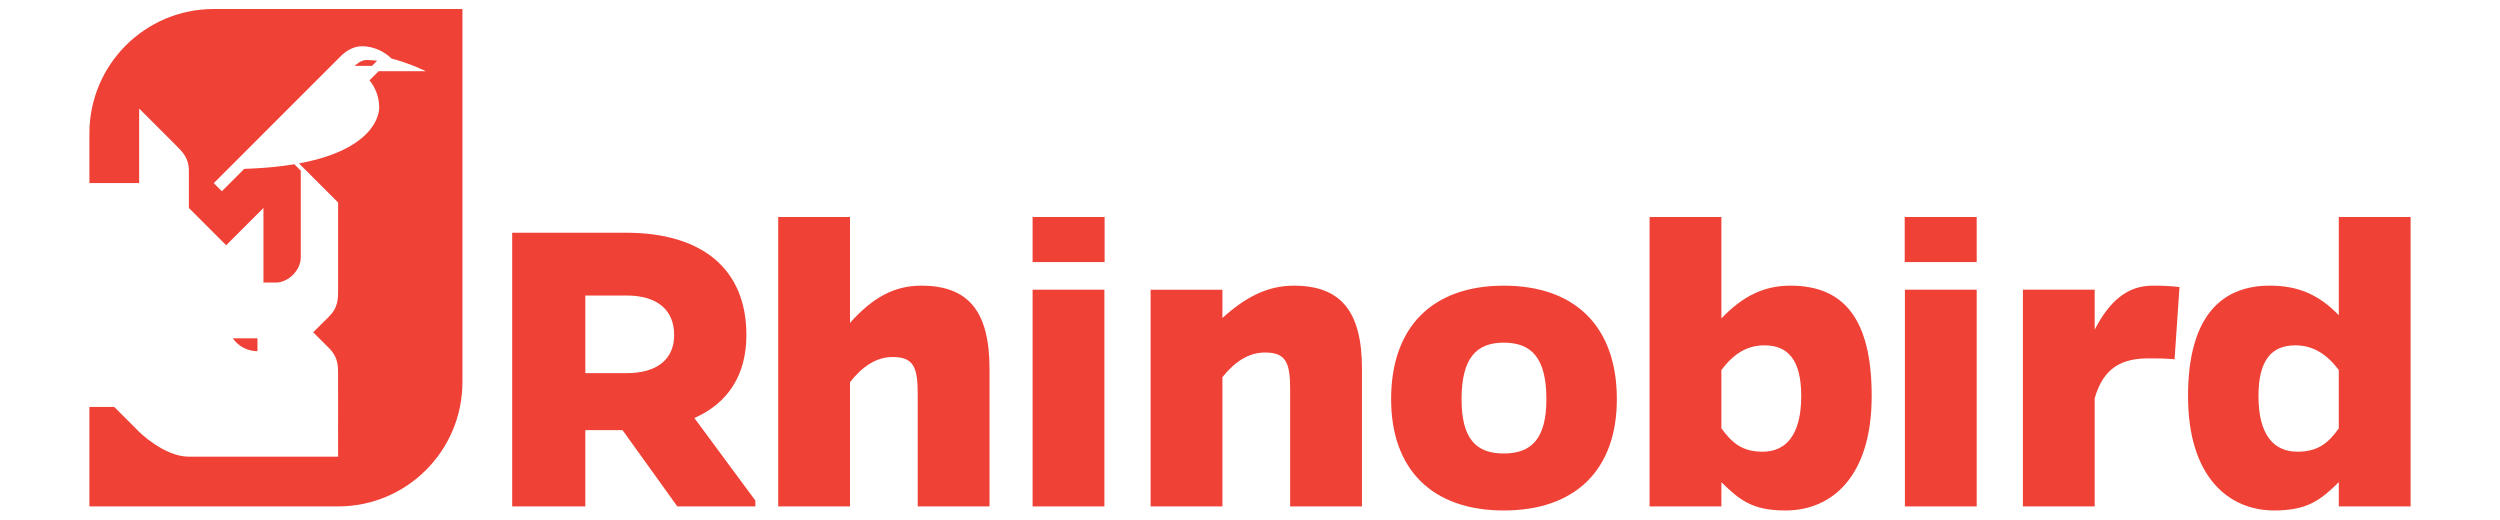
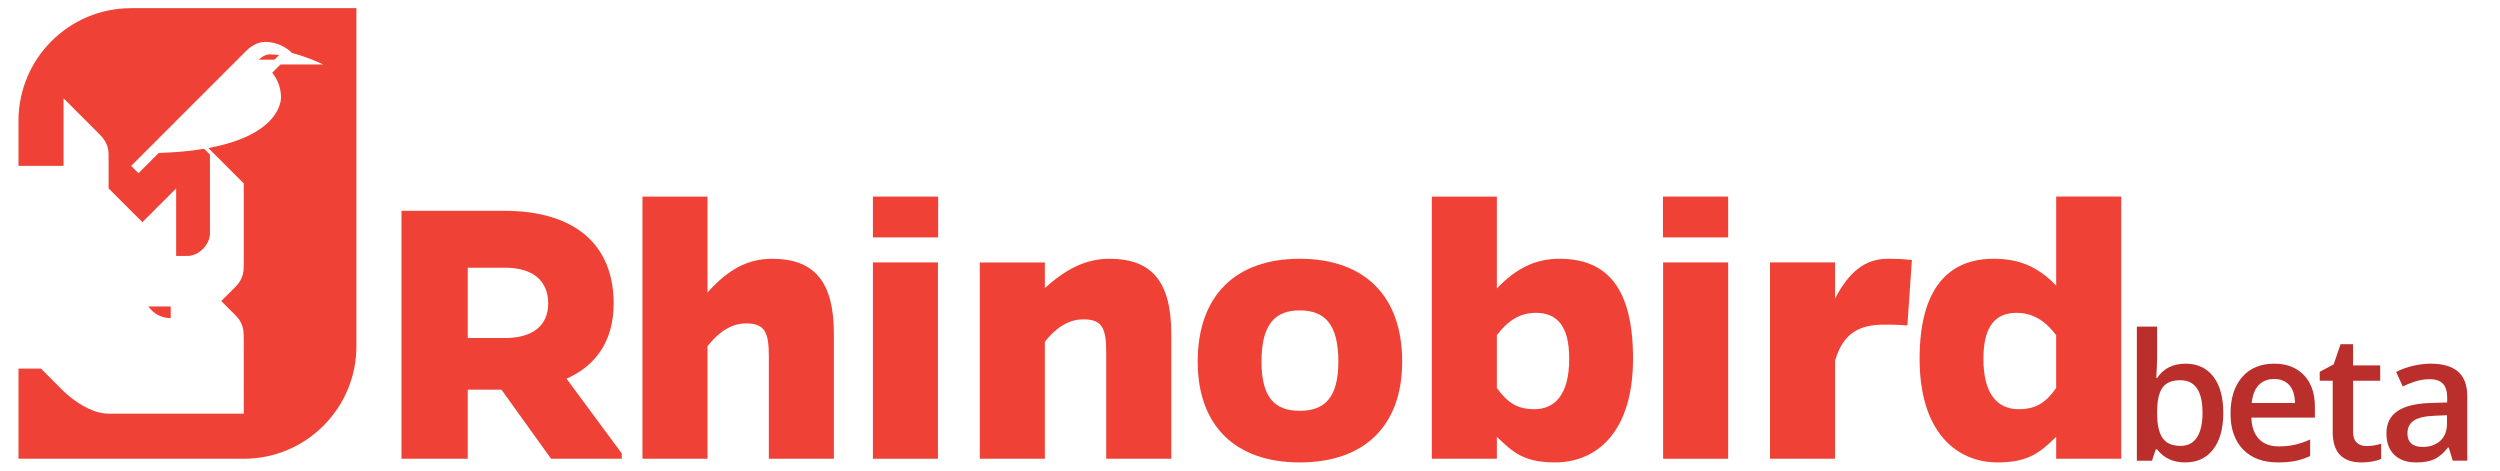
- <svg xmlns="http://www.w3.org/2000/svg" version="1.1" id="Layer_1" x="0px" y="0px" width="154px" height="32px" viewBox="0 0 154 32" enable-background="new 0 0 154 32" xml:space="preserve">
+ <svg xmlns="http://www.w3.org/2000/svg" version="1.1" id="Layer_1" x="0px" y="0px" width="170px" height="32px" viewBox="0 0 170 32" enable-background="new 0 0 170 32" xml:space="preserve">
  <g>
    <g>
-       <path fill="#EF4135" d="M15.859,20.841h-1.518c0.335,0.479,0.89,0.792,1.518,0.792V20.841z" />
-       <path fill="#EF4135" d="M13.167,0.555c-4.23,0-7.66,3.43-7.66,7.66v3.063h3.064V8.847V6.683c0,0,1.92,1.921,2.297,2.297    c0.376,0.376,0.767,0.763,0.767,1.533c0,0.771,0,2.297,0,2.297l2.297,2.297l2.297-2.296l0,0l0,0v4.594c0.09,0,0.303,0,0.766,0    c0.771,0,1.532-0.768,1.532-1.536c0-0.767,0-5.352,0-5.356l-0.396-0.396c-0.024,0.003-0.05,0.007-0.073,0.011    c-0.058,0.009-0.116,0.019-0.173,0.027c-0.136,0.021-0.275,0.041-0.417,0.06c-0.054,0.006-0.109,0.013-0.164,0.02    c-0.123,0.015-0.247,0.028-0.375,0.042c-0.06,0.007-0.119,0.013-0.18,0.019c-0.16,0.015-0.325,0.029-0.494,0.042    c-0.062,0.004-0.127,0.009-0.191,0.013c-0.147,0.01-0.297,0.019-0.452,0.026c-0.056,0.003-0.113,0.006-0.17,0.009    c-0.13,0.005-0.262,0.01-0.396,0.015l-1.379,1.379l-0.499-0.498l0.866-0.866l0,0l2.134-2.134l0.375-0.376l1.731-1.73l1.485-1.485    l0,0l0,0l1.257-1.256c0.012-0.013,0.03-0.031,0.056-0.054c0.174-0.159,0.644-0.533,1.209-0.533l0,0c0.852,0,1.452,0.423,1.7,0.635    c0.082,0.07,0.126,0.118,0.126,0.118l-0.001,0c1.137,0.298,2.121,0.783,2.121,0.783h-2.903l0,0l-0.562,0.563    c0.137,0.169,0.336,0.458,0.466,0.849c0.056,0.169,0.097,0.36,0.117,0.566l0.001-0.001c0.008,0.078,0.013,0.157,0.013,0.24    c0,0.021-0.001,0.044-0.003,0.067c0,0.005,0,0.011,0,0.017c-0.001,0.007-0.001,0.014-0.002,0.021    c-0.001,0.012-0.002,0.023-0.003,0.035c-0.001,0.009-0.002,0.02-0.003,0.029c-0.001,0.007-0.002,0.014-0.003,0.021    c0,0.003,0,0.005,0,0.007c-0.002,0.007-0.002,0.015-0.004,0.022c-0.001,0.01-0.003,0.021-0.005,0.031    c-0.002,0.015-0.004,0.03-0.008,0.045c-0.001,0.007-0.002,0.014-0.004,0.021c-0.001,0.007-0.002,0.014-0.004,0.021    C23.315,6.958,23.311,6.979,23.305,7c-0.002,0.008-0.004,0.016-0.006,0.025c0,0.002-0.001,0.005-0.002,0.008    c-0.01,0.036-0.021,0.074-0.034,0.112c-0.004,0.011-0.007,0.022-0.011,0.034c-0.005,0.015-0.01,0.029-0.015,0.043    c-0.003,0.009-0.007,0.019-0.01,0.027c-0.004,0.01-0.008,0.02-0.011,0.029c-0.003,0.007-0.007,0.016-0.01,0.023    C23.203,7.31,23.2,7.318,23.197,7.325c-0.005,0.012-0.01,0.024-0.015,0.035c-0.009,0.021-0.019,0.042-0.029,0.063    c-0.004,0.008-0.008,0.017-0.011,0.025c-0.004,0.007-0.008,0.014-0.012,0.021c-0.012,0.025-0.024,0.05-0.039,0.075    c-0.005,0.01-0.01,0.021-0.016,0.031c-0.004,0.007-0.007,0.014-0.012,0.021c-0.012,0.022-0.026,0.046-0.041,0.069    c-0.005,0.009-0.01,0.018-0.016,0.027C23,7.703,22.993,7.713,22.985,7.724c-0.009,0.014-0.018,0.028-0.027,0.042    c-0.023,0.035-0.047,0.069-0.072,0.104c-0.009,0.013-0.018,0.026-0.027,0.039c-0.005,0.006-0.01,0.013-0.015,0.019    c-0.006,0.008-0.012,0.015-0.018,0.022c-0.022,0.03-0.046,0.059-0.071,0.089c-0.012,0.015-0.026,0.03-0.039,0.045    c-0.023,0.027-0.048,0.054-0.073,0.081c-0.009,0.01-0.017,0.021-0.027,0.03c-0.01,0.012-0.021,0.023-0.032,0.035    c-0.019,0.02-0.039,0.039-0.059,0.058C22.511,8.298,22.5,8.31,22.489,8.321c-0.015,0.013-0.028,0.026-0.042,0.04    c-0.016,0.015-0.033,0.03-0.051,0.045c-0.003,0.003-0.007,0.007-0.011,0.01c-0.009,0.008-0.017,0.016-0.027,0.024    c-0.024,0.022-0.051,0.043-0.076,0.066c-0.019,0.015-0.036,0.03-0.056,0.045c-0.053,0.044-0.109,0.087-0.168,0.131    c-0.021,0.015-0.042,0.029-0.063,0.044c-0.035,0.025-0.07,0.05-0.106,0.075c-0.013,0.009-0.027,0.019-0.042,0.027    c-0.021,0.015-0.042,0.029-0.065,0.043c-0.024,0.016-0.051,0.032-0.076,0.047c-0.017,0.011-0.036,0.022-0.055,0.034    c-0.025,0.015-0.051,0.03-0.076,0.046c-0.023,0.013-0.047,0.026-0.072,0.04c-0.018,0.01-0.035,0.02-0.053,0.03    c-0.041,0.022-0.083,0.044-0.125,0.067c-0.025,0.013-0.05,0.026-0.077,0.04c-0.003,0.001-0.007,0.003-0.011,0.005    c-0.079,0.041-0.163,0.081-0.249,0.12c-0.028,0.012-0.056,0.024-0.083,0.037c-0.05,0.022-0.099,0.043-0.15,0.064    c-0.011,0.004-0.023,0.01-0.037,0.015C20.709,9.42,20.7,9.424,20.69,9.427c-0.033,0.014-0.067,0.028-0.102,0.041    c-0.03,0.012-0.062,0.024-0.093,0.037c-0.023,0.009-0.045,0.017-0.069,0.025c-0.046,0.017-0.09,0.034-0.138,0.05    c-0.024,0.009-0.052,0.018-0.077,0.026s-0.051,0.017-0.076,0.026c-0.031,0.011-0.062,0.021-0.094,0.032l0.003-0.002    c-0.016,0.005-0.032,0.01-0.047,0.015c-0.077,0.025-0.156,0.049-0.237,0.073c-0.084,0.024-0.168,0.049-0.256,0.073    c-0.06,0.016-0.123,0.031-0.185,0.047c-0.074,0.019-0.148,0.037-0.225,0.055c-0.065,0.015-0.132,0.03-0.2,0.045    c-0.081,0.019-0.165,0.036-0.249,0.052c-0.066,0.013-0.13,0.026-0.197,0.039c-0.01,0.002-0.02,0.004-0.029,0.006l2.408,2.408    v0.337l0,0c0,0.32,0,4.535,0,5.042c0,0.533,0.003,1.081-0.543,1.628c-0.265,0.264-0.656,0.654-0.988,0.986l-0.002,0.003v0.001    V20.47v0.001c0.333,0.331,0.724,0.724,0.99,0.989c0.545,0.545,0.542,1.095,0.542,1.626c0,0.194,0,0.679,0,1.215c0,0,0,0,0.001,0    v0.384v0.765v0.383c-0.001,0-0.001,0-0.001,0c0,0.958,0.001,2.298,0.001,2.298h-0.004c0,0-0.22,0-0.588,0    c-1.819,0-7.327,0-8.601,0c-1.531,0-3.064-1.531-3.064-1.531l-1.532-1.533H5.507v6.128h15.32c4.229,0,7.659-3.429,7.659-7.659    V0.555H13.167z" />
-       <path fill="#EF4135" d="M23.232,3.742c-0.174-0.021-0.44-0.046-0.662-0.046c-0.36,0-0.722,0.361-0.722,0.361h1.069L23.232,3.742z" />
-       <path fill="#EF4135" d="M46.531,31.195h-4.808l-3.375-4.698h-2.292v4.698H31.55v-16.86h6.994c4.754,0,7.434,2.267,7.434,6.302    c0,2.461-1.133,4.202-3.206,5.113l3.759,5.086V31.195z M38.598,22.986c1.88,0,2.93-0.856,2.93-2.35    c0-1.549-1.049-2.432-2.93-2.432h-2.542v4.781H38.598z" />
-       <path fill="#EF4135" d="M52.359,19.891c1.408-1.575,2.735-2.294,4.394-2.294c2.848,0,4.201,1.521,4.201,5.114v8.484h-4.423V24.23    c0-1.632-0.274-2.238-1.546-2.238c-1.022,0-1.88,0.606-2.625,1.547v7.656h-4.423V13.367h4.423V19.891z" />
-       <path fill="#EF4135" d="M63.608,31.195v-13.35h4.422v13.35H63.608z" />
-       <path fill="#EF4135" d="M75.3,19.588c1.41-1.272,2.764-1.991,4.395-1.991c2.849,0,4.202,1.521,4.202,5.114v8.484h-4.424v-7.24    c0-1.632-0.274-2.24-1.546-2.24c-1.023,0-1.88,0.58-2.627,1.521v7.96h-4.422v-13.35H75.3V19.588z" />
-       <path fill="#EF4135" d="M99.598,24.589c0,4.368-2.573,6.856-6.967,6.856c-4.367,0-6.938-2.488-6.938-6.856    c0-4.477,2.57-6.992,6.938-6.992C97.024,17.597,99.598,20.112,99.598,24.589z M95.258,24.589c0-2.568-0.941-3.482-2.627-3.482    c-1.657,0-2.599,0.914-2.599,3.482c0,2.462,0.912,3.346,2.599,3.346C94.316,27.935,95.258,27.051,95.258,24.589z" />
-       <path fill="#EF4135" d="M106.037,19.614c1.325-1.381,2.626-2.018,4.256-2.018c3.261,0,5.003,2.018,5.003,6.799    c0,5.003-2.488,7.05-5.307,7.05c-2.073,0-2.847-0.664-3.952-1.742v1.492h-4.423V13.367h4.423V19.614z M106.037,26.387    c0.688,0.941,1.325,1.438,2.543,1.438c1.409,0,2.376-0.997,2.376-3.43c0-2.238-0.829-3.122-2.266-3.122    c-1.078,0-1.907,0.525-2.653,1.521V26.387z" />
-       <path fill="#EF4135" d="M117.342,31.195v-13.35h4.422v13.35H117.342z" />
-       <path fill="#EF4135" d="M129.033,20.306c0.913-1.77,2.019-2.709,3.566-2.709c0.47,0,0.912,0,1.658,0.085l-0.304,4.448    c-0.662-0.055-1.106-0.055-1.576-0.055c-1.629,0-2.792,0.523-3.345,2.46v6.66h-4.421v-13.35h4.421V20.306z" />
-       <path fill="#EF4135" d="M144.07,29.703c-1.104,1.078-1.908,1.742-3.979,1.742c-2.792,0-5.308-2.047-5.308-7.05    c0-4.781,1.962-6.799,5.03-6.799c1.631,0,2.957,0.47,4.257,1.824v-6.054h4.423v17.828h-4.423V29.703z M144.07,22.794    c-0.746-0.995-1.604-1.521-2.68-1.521c-1.438,0-2.268,0.884-2.268,3.122c0,2.433,0.968,3.43,2.404,3.43    c1.216,0,1.879-0.497,2.543-1.438V22.794z" />
-       <rect x="63.608" y="13.367" fill="#EF4135" width="4.436" height="2.777" />
-       <rect x="117.33" y="13.367" fill="#EF4135" width="4.434" height="2.777" />
+       <path fill="#EF4135" d="M11.609,20.841h-1.518c0.335,0.479,0.89,0.792,1.518,0.792V20.841z" />
+       <path fill="#EF4135" d="M8.917,0.555c-4.23,0-7.66,3.43-7.66,7.66v3.063h3.064V8.847V6.683c0,0,1.92,1.921,2.297,2.297    c0.376,0.376,0.767,0.763,0.767,1.533c0,0.771,0,2.297,0,2.297l2.297,2.297l2.297-2.296l0,0l0,0v4.594c0.09,0,0.303,0,0.766,0    c0.771,0,1.532-0.768,1.532-1.536c0-0.767,0-5.352,0-5.356l-0.396-0.396c-0.024,0.003-0.05,0.007-0.073,0.011    c-0.058,0.009-0.116,0.019-0.173,0.027c-0.136,0.021-0.275,0.041-0.417,0.06c-0.054,0.006-0.109,0.013-0.164,0.02    c-0.123,0.015-0.247,0.028-0.375,0.042c-0.06,0.007-0.119,0.013-0.18,0.019c-0.16,0.015-0.325,0.029-0.494,0.042    c-0.062,0.004-0.127,0.009-0.191,0.013c-0.147,0.01-0.297,0.019-0.452,0.026c-0.056,0.003-0.113,0.006-0.17,0.009    c-0.13,0.005-0.262,0.01-0.396,0.015l-1.379,1.379l-0.499-0.498l0.866-0.866l0,0l2.134-2.134l0.375-0.376l1.731-1.73l1.485-1.485    l0,0l0,0l1.257-1.256c0.012-0.013,0.03-0.031,0.056-0.054c0.174-0.159,0.644-0.533,1.209-0.533l0,0c0.852,0,1.452,0.423,1.7,0.635    c0.082,0.07,0.126,0.118,0.126,0.118l-0.001,0c1.137,0.298,2.121,0.783,2.121,0.783h-2.903l0,0l-0.562,0.563    c0.137,0.169,0.336,0.458,0.466,0.849c0.056,0.169,0.097,0.36,0.117,0.566l0.001-0.001c0.008,0.078,0.013,0.157,0.013,0.24    c0,0.021-0.001,0.044-0.003,0.067c0,0.005,0,0.011,0,0.017c-0.001,0.007-0.001,0.014-0.002,0.021    c-0.001,0.012-0.002,0.023-0.003,0.035c-0.001,0.009-0.002,0.02-0.003,0.029c-0.001,0.007-0.002,0.014-0.003,0.021    c0,0.003,0,0.005,0,0.007c-0.002,0.007-0.002,0.015-0.004,0.022c-0.001,0.01-0.003,0.021-0.005,0.031    c-0.002,0.015-0.004,0.03-0.008,0.045c-0.001,0.007-0.002,0.014-0.004,0.021c-0.001,0.007-0.002,0.014-0.004,0.021    C19.065,6.958,19.061,6.979,19.055,7c-0.002,0.008-0.004,0.016-0.006,0.025c0,0.002-0.001,0.005-0.002,0.008    c-0.01,0.036-0.021,0.074-0.034,0.112c-0.004,0.011-0.007,0.022-0.011,0.034c-0.005,0.015-0.01,0.029-0.015,0.043    c-0.003,0.009-0.007,0.019-0.01,0.027c-0.004,0.01-0.008,0.02-0.011,0.029c-0.003,0.007-0.007,0.016-0.01,0.023    c-0.003,0.008-0.006,0.016-0.009,0.023c-0.005,0.012-0.01,0.024-0.015,0.035c-0.009,0.021-0.019,0.042-0.029,0.063    c-0.004,0.008-0.008,0.017-0.011,0.025c-0.004,0.007-0.008,0.014-0.012,0.021c-0.012,0.025-0.024,0.05-0.039,0.075    c-0.005,0.01-0.01,0.021-0.016,0.031c-0.004,0.007-0.007,0.014-0.012,0.021c-0.012,0.022-0.026,0.046-0.041,0.069    c-0.005,0.009-0.01,0.018-0.016,0.027c-0.006,0.01-0.013,0.021-0.021,0.031c-0.009,0.014-0.018,0.028-0.027,0.042    c-0.023,0.035-0.047,0.069-0.072,0.104c-0.009,0.013-0.018,0.026-0.027,0.039c-0.005,0.006-0.01,0.013-0.015,0.019    c-0.006,0.008-0.012,0.015-0.018,0.022c-0.022,0.03-0.046,0.059-0.071,0.089c-0.012,0.015-0.026,0.03-0.039,0.045    c-0.023,0.027-0.048,0.054-0.073,0.081c-0.009,0.01-0.017,0.021-0.027,0.03c-0.01,0.012-0.021,0.023-0.032,0.035    c-0.019,0.02-0.039,0.039-0.059,0.058c-0.012,0.012-0.023,0.023-0.034,0.035c-0.015,0.013-0.028,0.026-0.042,0.04    c-0.016,0.015-0.033,0.03-0.051,0.045c-0.003,0.003-0.007,0.007-0.011,0.01c-0.009,0.008-0.017,0.016-0.027,0.024    c-0.024,0.022-0.051,0.043-0.076,0.066c-0.019,0.015-0.036,0.03-0.056,0.045c-0.053,0.044-0.109,0.087-0.168,0.131    c-0.021,0.015-0.042,0.029-0.063,0.044c-0.035,0.025-0.07,0.05-0.106,0.075c-0.013,0.009-0.027,0.019-0.042,0.027    c-0.021,0.015-0.042,0.029-0.065,0.043c-0.024,0.016-0.051,0.032-0.076,0.047C17.438,8.93,17.419,8.941,17.4,8.953    c-0.025,0.015-0.051,0.03-0.076,0.046c-0.023,0.013-0.047,0.026-0.072,0.04c-0.018,0.01-0.035,0.02-0.053,0.03    c-0.041,0.022-0.083,0.044-0.125,0.067c-0.025,0.013-0.05,0.026-0.077,0.04c-0.003,0.001-0.007,0.003-0.011,0.005    c-0.079,0.041-0.163,0.081-0.249,0.12c-0.028,0.012-0.056,0.024-0.083,0.037c-0.05,0.022-0.099,0.043-0.15,0.064    c-0.011,0.004-0.023,0.01-0.037,0.015C16.459,9.42,16.45,9.424,16.44,9.427c-0.033,0.014-0.067,0.028-0.102,0.041    c-0.03,0.012-0.062,0.024-0.093,0.037C16.222,9.514,16.2,9.521,16.176,9.53c-0.046,0.017-0.09,0.034-0.138,0.05    c-0.024,0.009-0.052,0.018-0.077,0.026s-0.051,0.017-0.076,0.026c-0.031,0.011-0.062,0.021-0.094,0.032l0.003-0.002    c-0.016,0.005-0.032,0.01-0.047,0.015c-0.077,0.025-0.156,0.049-0.237,0.073c-0.084,0.024-0.168,0.049-0.256,0.073    c-0.06,0.016-0.123,0.031-0.185,0.047c-0.074,0.019-0.148,0.037-0.225,0.055c-0.065,0.015-0.132,0.03-0.2,0.045    c-0.081,0.019-0.165,0.036-0.249,0.052c-0.066,0.013-0.13,0.026-0.197,0.039c-0.01,0.002-0.02,0.004-0.029,0.006l2.408,2.408    v0.337l0,0c0,0.32,0,4.535,0,5.042c0,0.533,0.003,1.081-0.543,1.628c-0.265,0.264-0.656,0.654-0.988,0.986l-0.002,0.003v0.001    V20.47v0.001c0.333,0.331,0.724,0.724,0.99,0.989c0.545,0.545,0.542,1.095,0.542,1.626c0,0.194,0,0.679,0,1.215c0,0,0,0,0.001,0    v0.384v0.765v0.383c-0.001,0-0.001,0-0.001,0c0,0.958,0.001,2.298,0.001,2.298h-0.004c0,0-0.22,0-0.588,0    c-1.819,0-7.327,0-8.601,0c-1.531,0-3.064-1.531-3.064-1.531l-1.532-1.533H1.257v6.128h15.32c4.229,0,7.659-3.429,7.659-7.659    V0.555H8.917z" />
+       <path fill="#EF4135" d="M18.982,3.742c-0.174-0.021-0.44-0.046-0.662-0.046c-0.36,0-0.722,0.361-0.722,0.361h1.069L18.982,3.742z" />
+       <path fill="#EF4135" d="M42.281,31.195h-4.808l-3.375-4.698h-2.292v4.698H27.3v-16.86h6.994c4.754,0,7.434,2.267,7.434,6.302    c0,2.461-1.133,4.202-3.206,5.113l3.759,5.086V31.195z M34.348,22.986c1.88,0,2.93-0.856,2.93-2.35    c0-1.549-1.049-2.432-2.93-2.432h-2.542v4.781H34.348z" />
+       <path fill="#EF4135" d="M48.109,19.891c1.408-1.575,2.735-2.294,4.394-2.294c2.848,0,4.201,1.521,4.201,5.114v8.484h-4.423V24.23    c0-1.632-0.274-2.238-1.546-2.238c-1.022,0-1.88,0.606-2.625,1.547v7.656h-4.423V13.367h4.423V19.891z" />
+       <path fill="#EF4135" d="M59.358,31.195v-13.35h4.422v13.35H59.358z" />
+       <path fill="#EF4135" d="M71.05,19.588c1.41-1.272,2.764-1.991,4.395-1.991c2.849,0,4.202,1.521,4.202,5.114v8.484h-4.424v-7.24    c0-1.632-0.274-2.24-1.546-2.24c-1.023,0-1.88,0.58-2.627,1.521v7.96h-4.422v-13.35h4.422V19.588z" />
+       <path fill="#EF4135" d="M95.348,24.589c0,4.368-2.573,6.856-6.967,6.856c-4.367,0-6.938-2.488-6.938-6.856    c0-4.477,2.57-6.992,6.938-6.992C92.774,17.597,95.348,20.112,95.348,24.589z M91.008,24.589c0-2.568-0.941-3.482-2.627-3.482    c-1.657,0-2.599,0.914-2.599,3.482c0,2.462,0.912,3.346,2.599,3.346C90.066,27.935,91.008,27.051,91.008,24.589z" />
+       <path fill="#EF4135" d="M101.787,19.614c1.325-1.381,2.626-2.018,4.256-2.018c3.261,0,5.003,2.018,5.003,6.799    c0,5.003-2.488,7.05-5.307,7.05c-2.073,0-2.847-0.664-3.952-1.742v1.492h-4.423V13.367h4.423V19.614z M101.787,26.387    c0.688,0.941,1.325,1.438,2.543,1.438c1.409,0,2.376-0.997,2.376-3.43c0-2.238-0.829-3.122-2.266-3.122    c-1.078,0-1.907,0.525-2.653,1.521V26.387z" />
+       <path fill="#EF4135" d="M113.092,31.195v-13.35h4.422v13.35H113.092z" />
+       <path fill="#EF4135" d="M124.783,20.306c0.913-1.77,2.019-2.709,3.566-2.709c0.47,0,0.912,0,1.658,0.085l-0.304,4.448    c-0.662-0.055-1.106-0.055-1.576-0.055c-1.629,0-2.792,0.523-3.345,2.46v6.66h-4.421v-13.35h4.421V20.306z" />
+       <path fill="#EF4135" d="M139.82,29.703c-1.104,1.078-1.908,1.742-3.979,1.742c-2.792,0-5.308-2.047-5.308-7.05    c0-4.781,1.962-6.799,5.03-6.799c1.631,0,2.957,0.47,4.257,1.824v-6.054h4.423v17.828h-4.423V29.703z M139.82,22.794    c-0.746-0.995-1.604-1.521-2.68-1.521c-1.438,0-2.268,0.884-2.268,3.122c0,2.433,0.968,3.43,2.404,3.43    c1.216,0,1.879-0.497,2.543-1.438V22.794z" />
+       <rect x="59.358" y="13.367" fill="#EF4135" width="4.436" height="2.777" />
+       <rect x="113.08" y="13.367" fill="#EF4135" width="4.434" height="2.777" />
    </g>
  </g>
+   <g>
+     <path fill="#BA2F2B" d="M148.616,24.73c0.809,0,1.438,0.293,1.89,0.879s0.677,1.408,0.677,2.467c0,1.062-0.229,1.89-0.686,2.481   s-1.092,0.888-1.904,0.888c-0.82,0-1.457-0.295-1.91-0.885h-0.094l-0.252,0.768h-1.031v-9.117h1.377v2.168   c0,0.16-0.008,0.398-0.023,0.715s-0.027,0.518-0.035,0.604h0.059C147.12,25.053,147.765,24.73,148.616,24.73z M148.259,25.855   c-0.555,0-0.954,0.163-1.198,0.489s-0.37,0.872-0.378,1.638v0.094c0,0.789,0.125,1.36,0.375,1.714s0.658,0.53,1.225,0.53   c0.488,0,0.858-0.193,1.11-0.58s0.378-0.945,0.378-1.676C149.771,26.592,149.267,25.855,148.259,25.855z" />
+     <path fill="#BA2F2B" d="M154.893,31.445c-1.008,0-1.796-0.294-2.364-0.882s-0.853-1.397-0.853-2.429   c0-1.059,0.264-1.891,0.791-2.496s1.252-0.908,2.174-0.908c0.855,0,1.531,0.26,2.027,0.779s0.744,1.234,0.744,2.145v0.744h-4.318   c0.02,0.629,0.189,1.112,0.51,1.45s0.771,0.507,1.354,0.507c0.383,0,0.739-0.036,1.069-0.108s0.685-0.192,1.063-0.36v1.119   c-0.336,0.16-0.676,0.273-1.02,0.34S155.334,31.445,154.893,31.445z M154.641,25.773c-0.438,0-0.788,0.139-1.052,0.416   s-0.421,0.682-0.472,1.213h2.941c-0.008-0.535-0.137-0.94-0.387-1.216S155.078,25.773,154.641,25.773z" />
+     <path fill="#BA2F2B" d="M160.91,30.332c0.336,0,0.672-0.053,1.008-0.158v1.037c-0.152,0.066-0.349,0.122-0.589,0.167   s-0.489,0.067-0.747,0.067c-1.305,0-1.957-0.688-1.957-2.062v-3.492h-0.885v-0.609l0.949-0.504l0.469-1.371h0.85v1.441h1.846v1.043   h-1.846v3.469c0,0.332,0.083,0.577,0.249,0.735S160.641,30.332,160.91,30.332z" />
+     <path fill="#BA2F2B" d="M166.788,31.328l-0.275-0.902h-0.047c-0.312,0.395-0.627,0.663-0.943,0.806s-0.723,0.214-1.219,0.214   c-0.637,0-1.134-0.172-1.491-0.516s-0.536-0.83-0.536-1.459c0-0.668,0.248-1.172,0.744-1.512s1.252-0.525,2.268-0.557l1.119-0.035   v-0.346c0-0.414-0.097-0.724-0.29-0.929s-0.493-0.308-0.899-0.308c-0.332,0-0.65,0.049-0.955,0.146s-0.598,0.213-0.879,0.346   l-0.445-0.984c0.352-0.184,0.736-0.323,1.154-0.419s0.812-0.144,1.184-0.144c0.824,0,1.446,0.18,1.866,0.539s0.63,0.924,0.63,1.693   v4.365H166.788z M164.737,30.391c0.5,0,0.901-0.14,1.204-0.419s0.454-0.671,0.454-1.175v-0.562l-0.832,0.035   c-0.648,0.023-1.12,0.132-1.415,0.325s-0.442,0.489-0.442,0.888c0,0.289,0.086,0.513,0.258,0.671S164.394,30.391,164.737,30.391z" />
+   </g>
</svg>
